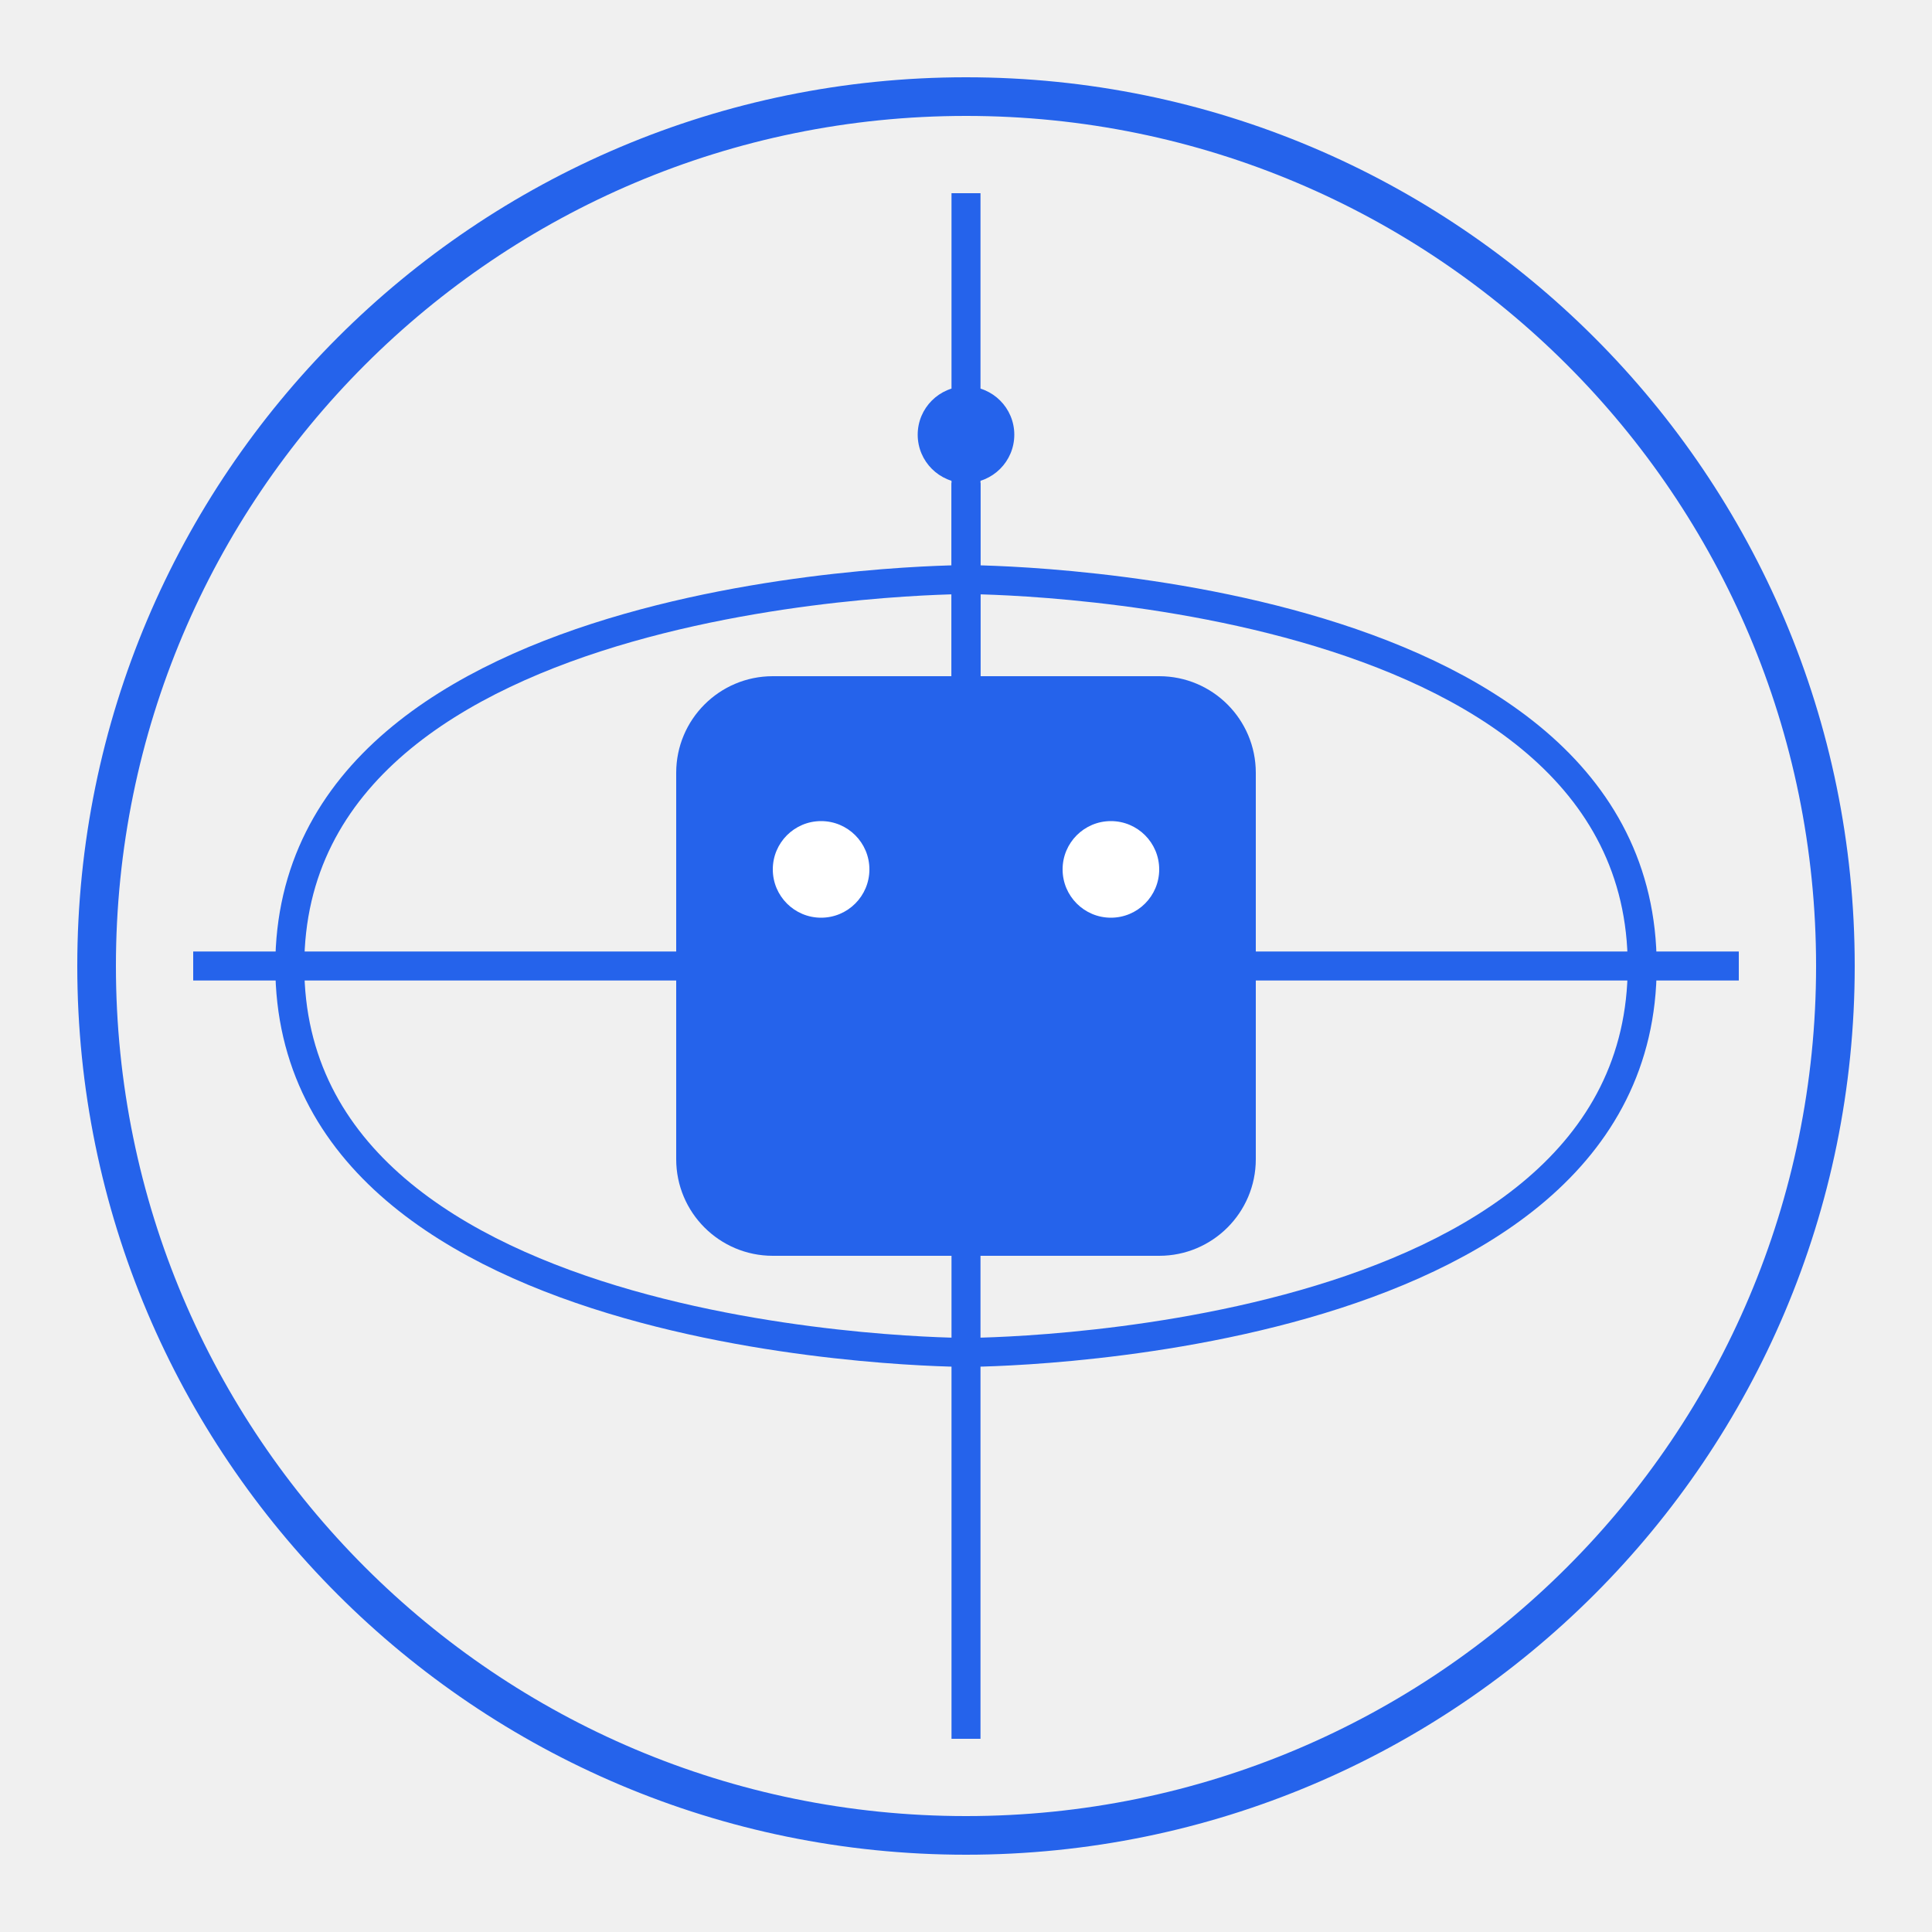
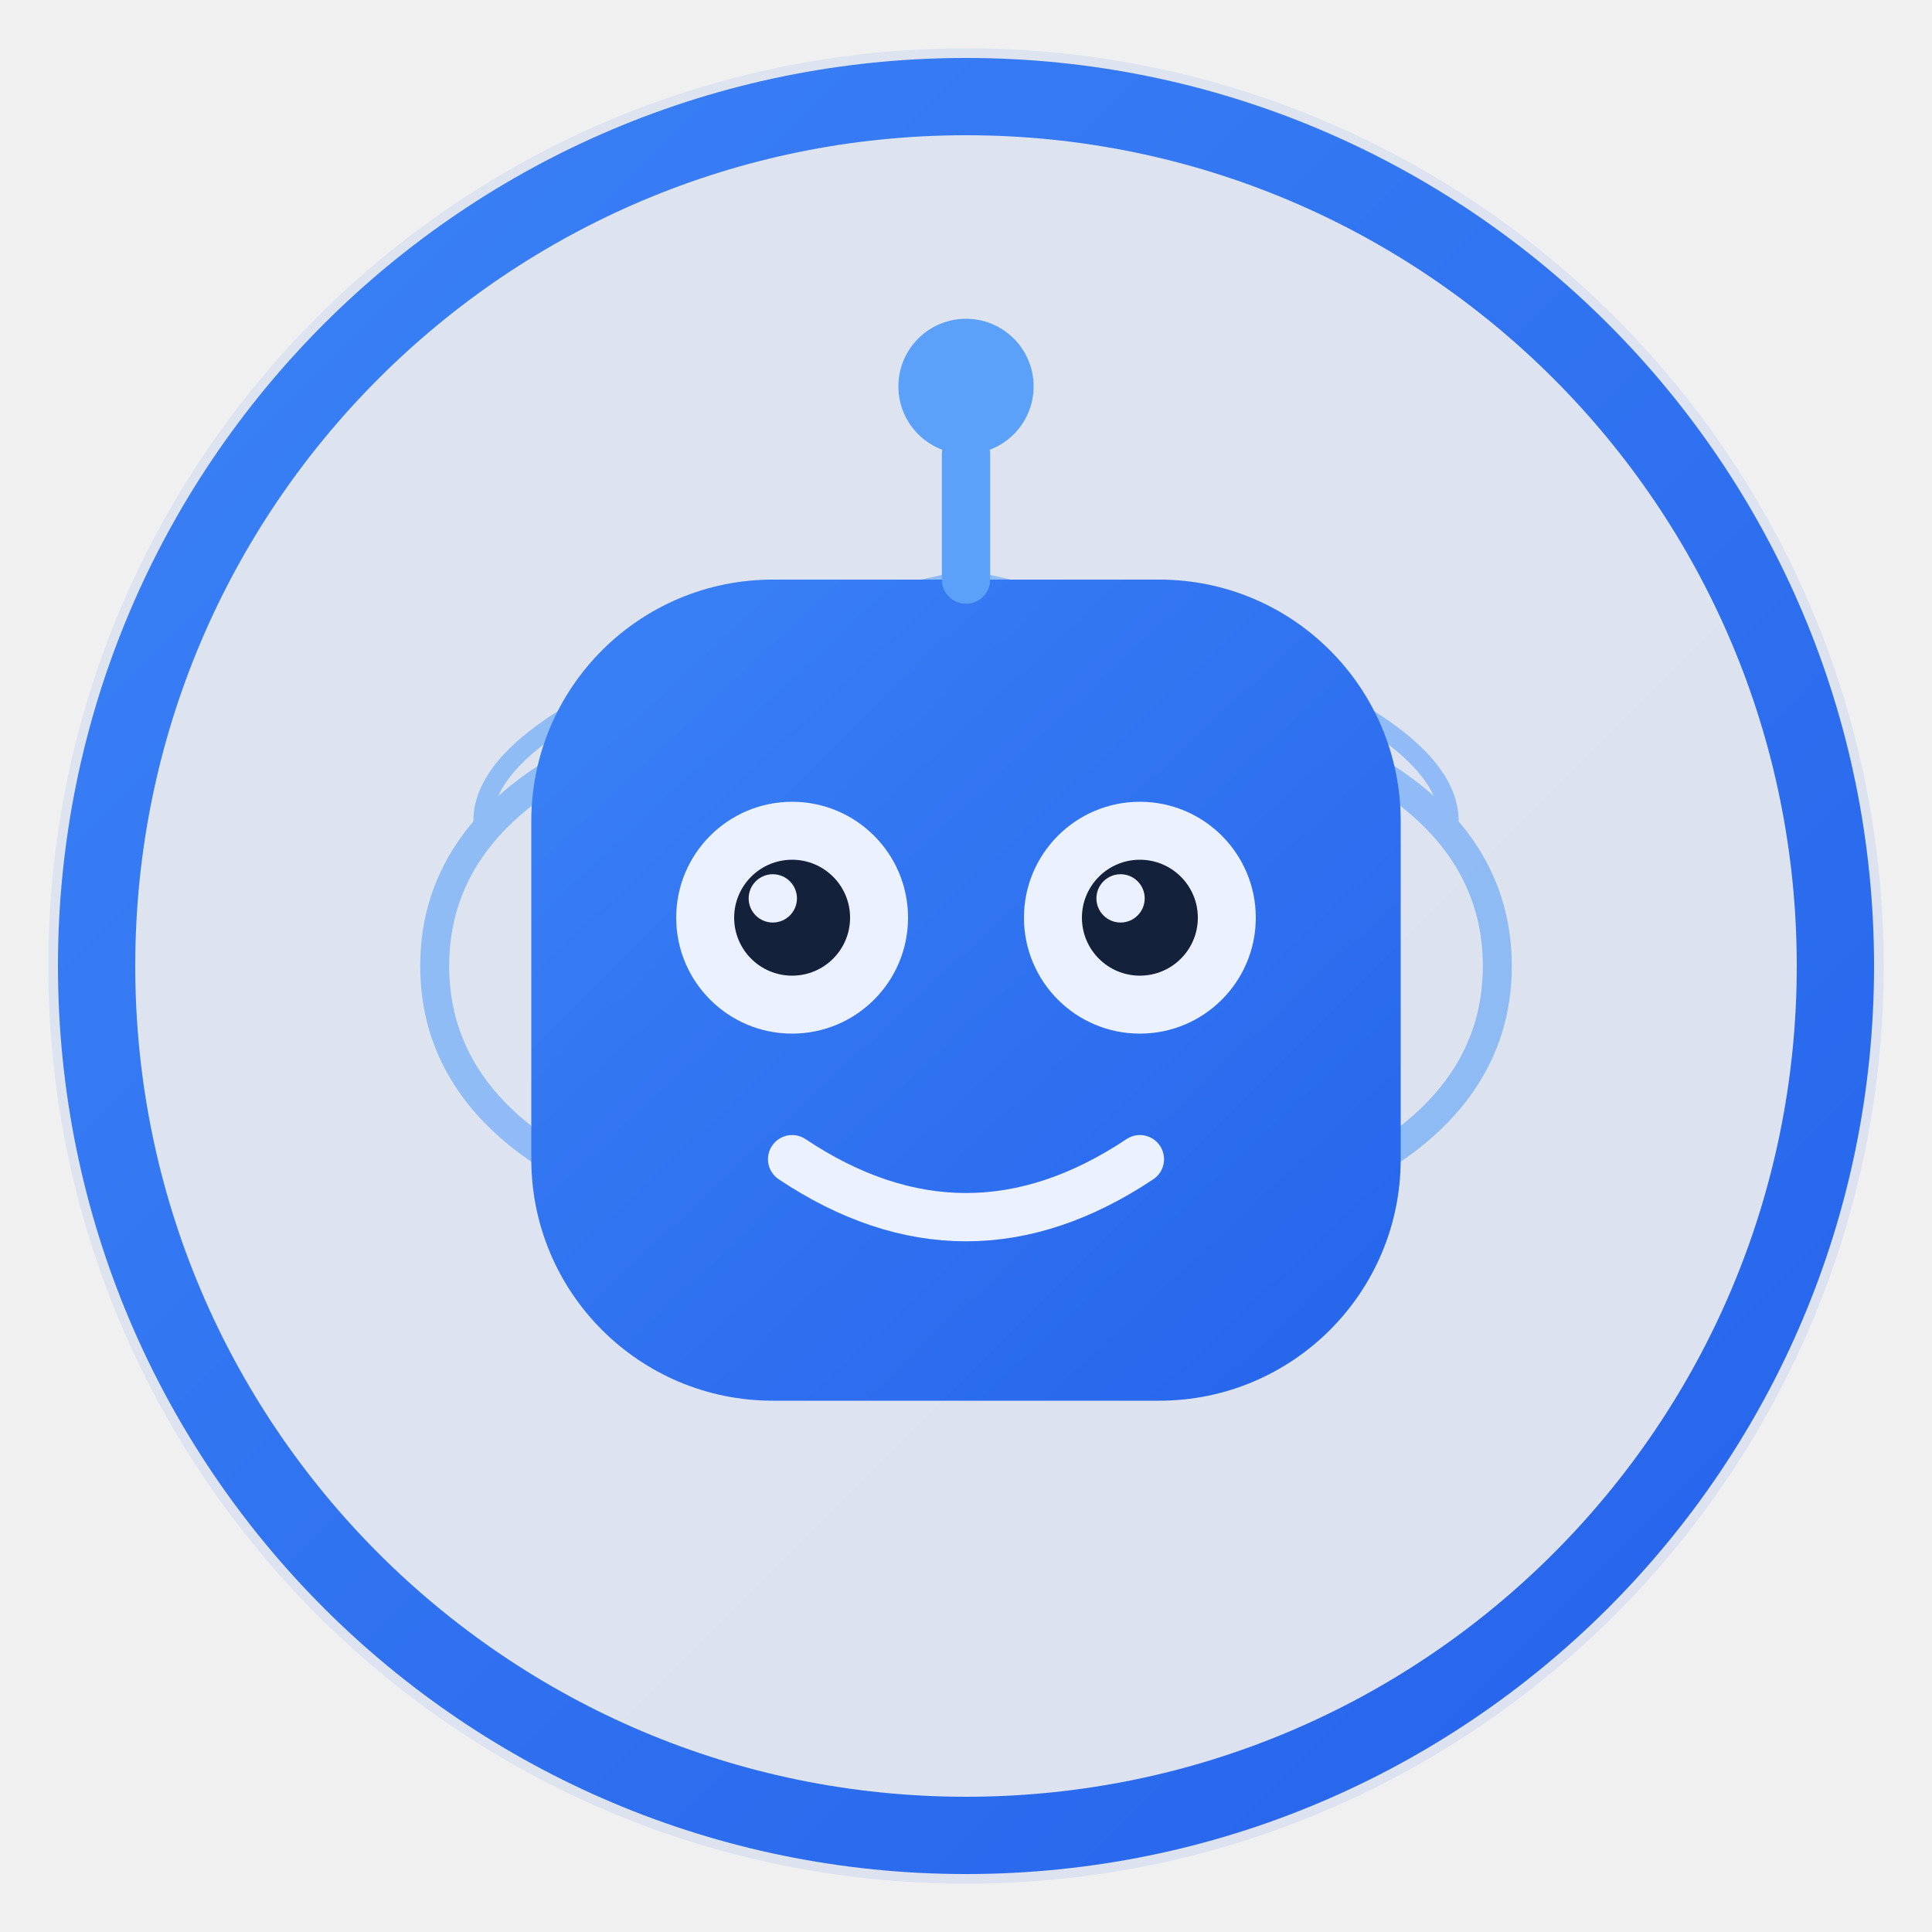
<svg xmlns="http://www.w3.org/2000/svg" width="200" height="200" viewBox="0 0 200 200">
-   <circle cx="100" cy="100" r="90" fill="none" stroke="#2563eb" stroke-width="4" />
-   <path d="M30,100 C30,60 100,60 100,60 C100,60 170,60 170,100 C170,140 100,140 100,140 C100,140 30,140 30,100" fill="none" stroke="#2563eb" stroke-width="3" />
-   <line x1="100" y1="20" x2="100" y2="180" stroke="#2563eb" stroke-width="3" />
-   <line x1="20" y1="100" x2="180" y2="100" stroke="#2563eb" stroke-width="3" />
-   <rect x="70" y="70" width="60" height="60" rx="10" fill="#2563eb" />
-   <circle cx="85" cy="90" r="5" fill="white" />
-   <circle cx="115" cy="90" r="5" fill="white" />
-   <line x1="100" y1="70" x2="100" y2="50" stroke="#2563eb" stroke-width="3" />
-   <circle cx="100" cy="45" r="5" fill="#2563eb" />
+   <defs>
+     <linearGradient id="circleGradient" x1="0%" y1="0%" x2="100%" y2="100%">
+       <stop offset="0%" style="stop-color:#3b82f6;stop-opacity:1" />
+       <stop offset="100%" style="stop-color:#2563eb;stop-opacity:1" />
+     </linearGradient>
+   </defs>
+   <circle cx="100" cy="100" r="90" fill="none" stroke="url(#circleGradient)" stroke-width="8" stroke-linecap="round" />
+   <g opacity="0.6">
+     <path d="M45,100 C45,70 100,70 100,70 C100,70 155,70 155,100 C155,130 100,130 100,130 C100,130 45,130 45,100" fill="none" stroke="#60a5fa" stroke-width="3" stroke-linecap="round" />
+     <path d="M50,85 C50,70 100,60 100,60 C100,60 150,70 150,85" fill="none" stroke="#60a5fa" stroke-width="2" stroke-linecap="round" />
+   </g>
+   <rect x="55" y="60" width="90" height="85" rx="25" fill="url(#circleGradient)" />
+   <g>
+     <circle cx="82" cy="95" r="12" fill="white" />
+     <circle cx="82" cy="95" r="6" fill="#111827" />
+     <circle cx="80" cy="93" r="2.5" fill="white" />
+     <circle cx="118" cy="95" r="12" fill="white" />
+     <circle cx="118" cy="95" r="6" fill="#111827" />
+     <circle cx="116" cy="93" r="2.5" fill="white" />
+   </g>
+   <path d="M82,120 Q100,132 118,120" fill="none" stroke="white" stroke-width="5" stroke-linecap="round" />
+   <g>
+     <circle cx="100" cy="40" r="7" fill="#60a5fa">
+       <animate attributeName="opacity" values="0.5;1;0.5" dur="2s" repeatCount="indefinite" />
+     </circle>
+     <line x1="100" y1="60" x2="100" y2="47" stroke="#60a5fa" stroke-width="5" stroke-linecap="round" />
+   </g>
+   <circle cx="100" cy="100" r="95" fill="url(#circleGradient)" opacity="0.1" />
</svg>
